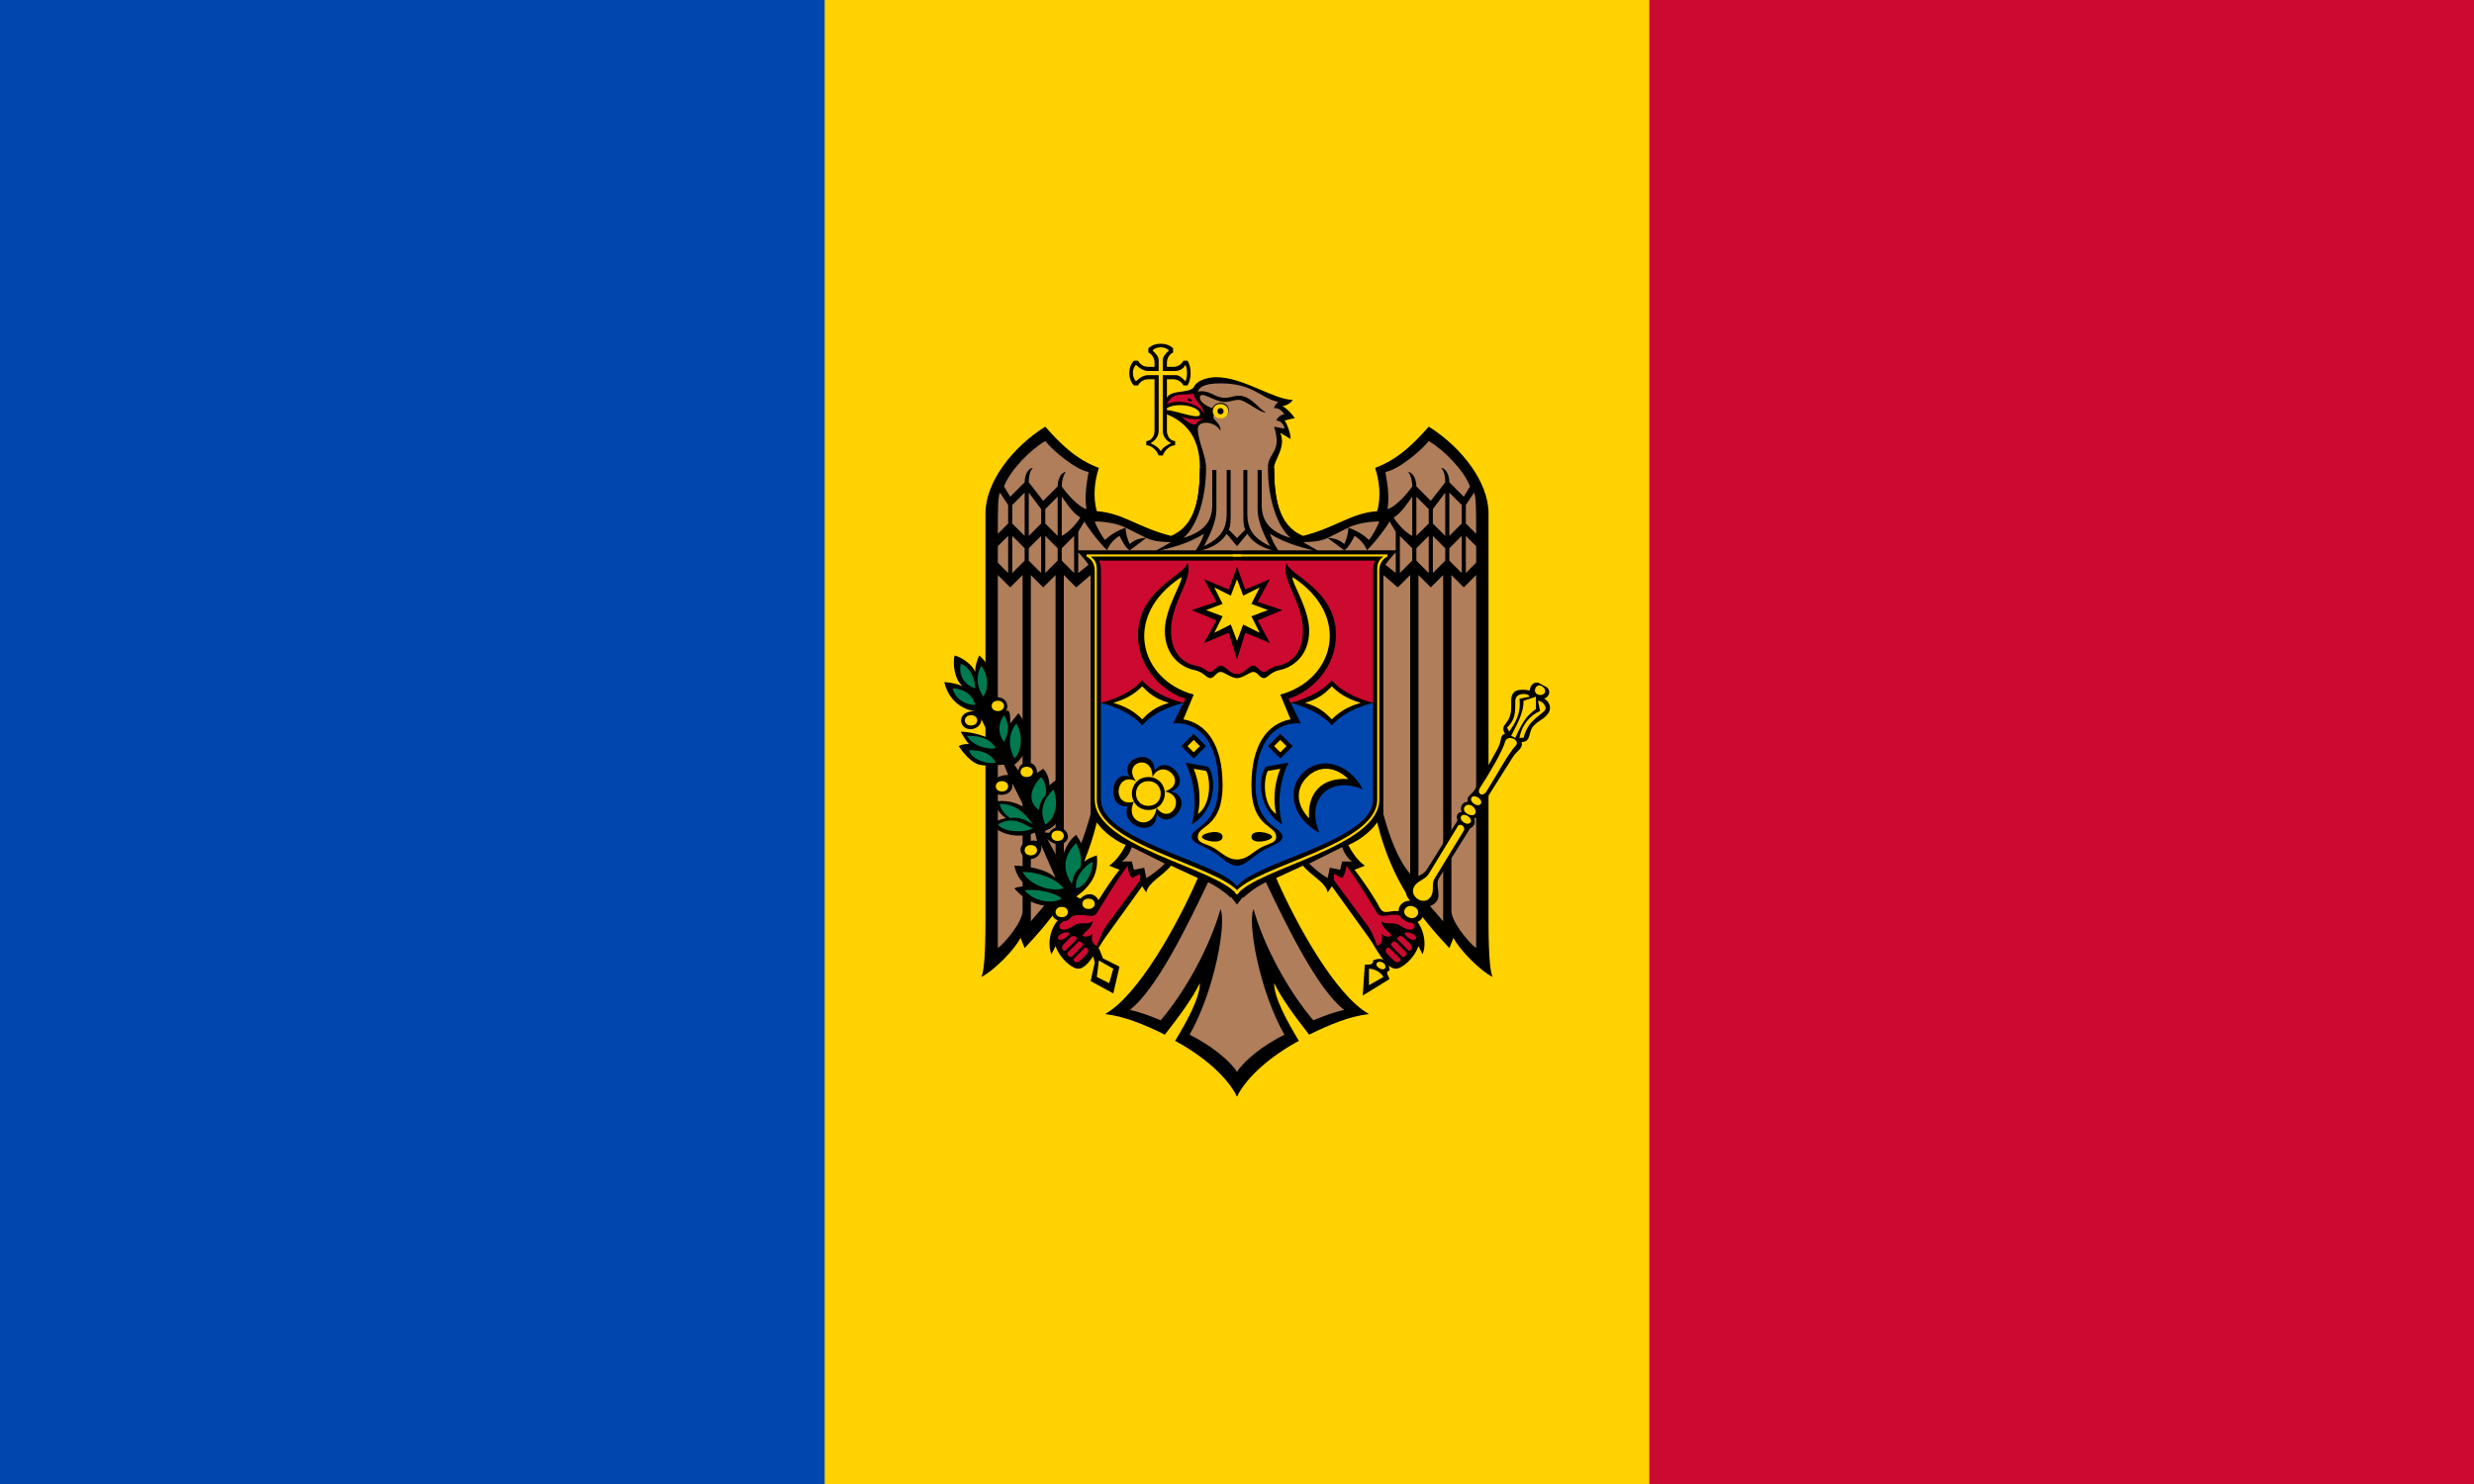
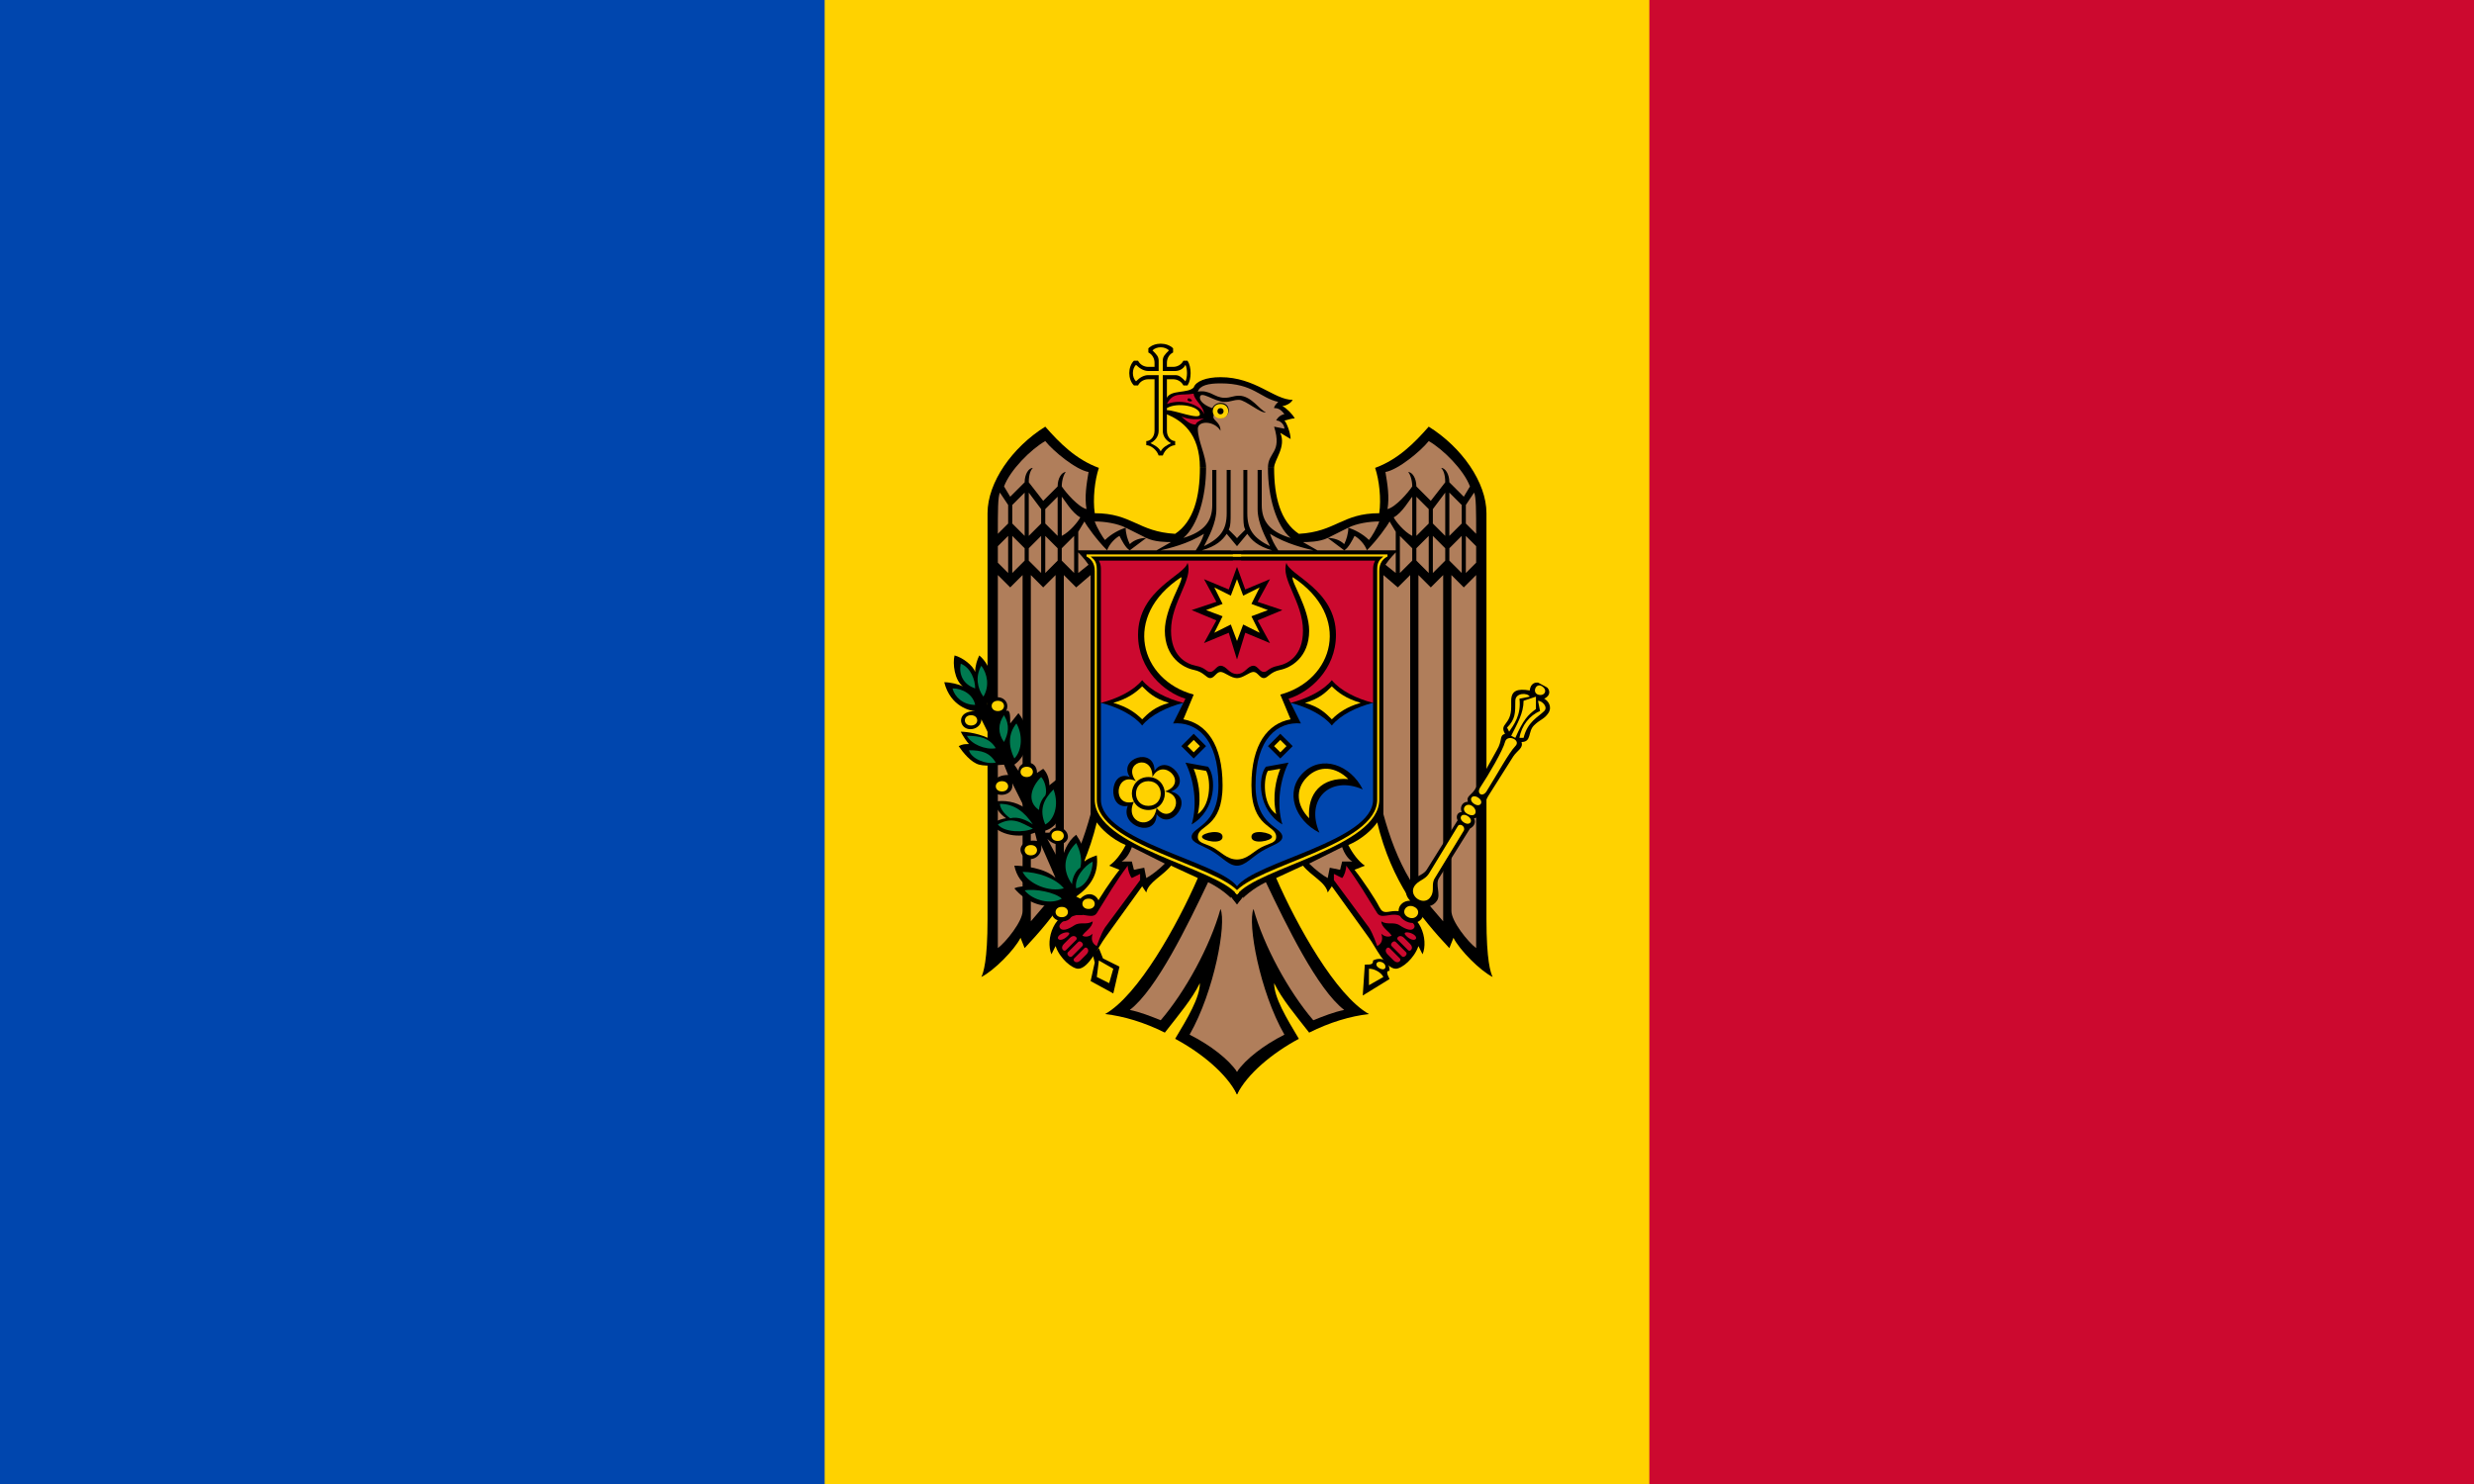
<svg xmlns="http://www.w3.org/2000/svg" xmlns:xlink="http://www.w3.org/1999/xlink" width="1200" height="720" fill="#ffd200">
  <path fill="#cc092f" d="m0 0h1200v720H0Z" />
  <path d="m0 0h800v720H0Z" />
  <path fill="#0046ae" d="m0 0h400v720H0Z" />
-   <path id="a" fill="#000" d="M618 227h-36c0 14-2 28-14 33c-16-4-23-11-36-12c-2-7-1-15 1-21c-11-4-19-12-26-20c-16 10-29 27-29 42v197c0 20-1 26-2 28c6-3 16-13 19-19l2 5c14-15 28-32 35-61c2 3 7 8 14 11c-2 4-5 8-8 10l5 2c-4 5-10 14-12 18s-4 2-8 2c-12 0-16 14-13 21l2-4c2 6 8 11 11 11c5 0 10-11 13-15l18-25l2 3c1-5 8-8 12-13l13 6c-10 23-29 57-45 66c9 1 19 5 29 10c7-9 13-17 17-25c0 7-6 18-12 28c13 7 25 17 30 27l3-8l-3-7v-248l32-6c-12-8-14-22-14-36Z" />
+   <path id="a" fill="#000" d="M600 531l3-7v-297h-21c0 14-3 26-12 32c-18-1-21-10-39-10c-1-7 0-16 2-22c-11-4-19-12-26-20c-16 10-28 27-28 42v197c0 20-2 26-3 28c6-3 16-13 19-19l2 5c14-15 28-32 35-61c2 3 7 8 14 11c-2 4-5 8-8 10l5 2c-4 5-10 14-12 18s-4 2-8 2c-12 0-16 14-13 21l2-4c2 6 8 11 11 11c5 0 10-11 13-15l18-25l2 3c1-5 8-8 12-13l13 6c-10 23-29 57-45 66c9 1 19 4 29 9c7-9 13-16 17-24c0 7-6 17-12 27c13 7 25 17 30 27Z" />
  <use xlink:href="#a" transform="matrix(-1 0 0 1 1200 0)" />
-   <path fill="#000" d="M582 227h36c0-4 6-10 3-17l5 3c0-3-2-8-3-9c1 0 3-1 5-1c-1-2-4-5-6-6c1 0 4-1 5-3c-9 0-24-11-37-11c-5 0-10 2-11 5c-3 3-11 1-13 5v-9h3c2 0 4 1 5 3h2c2-3 2-9 0-12h-2c-1 2-3 3-5 3h-3v-2c0-2 1-4 3-5v-2c-3-3-9-3-12 0v2c2 1 3 3 3 5v2h-3c-2 0-4-1-5-3h-2c-3 3-3 9 0 12h2c1-2 3-3 5-3h3v25c0 3-2 5-4 5v2c2 0 5 2 6 5h2c1-3 4-5 6-5v-2c-2 0-4-2-4-5v-8c7 3 16 9 16 26ZM582 201c0 3-12-2-16-2v-1c5-3 16-1 16 3Z" />
+   <path fill="#000" d="M582 227h36c0-4 6-10 3-17l5 3c0-3-2-8-3-9c1 0 3-1 5-1c-1-2-4-5-6-6c1 0 4-1 5-3c-9 0-18-11-35-11c-7 0-12 2-13 5c-3 3-11 1-13 5v-9h3c2 0 4 1 5 3h2c2-3 2-9 0-12h-2c-1 2-3 3-5 3h-3v-2c0-2 1-4 3-5v-2c-3-3-9-3-12 0v2c2 1 3 3 3 5v2h-3c-2 0-4-1-5-3h-2c-3 3-3 9 0 12h2c1-2 3-3 5-3h3v25c0 3-2 5-4 5v2c2 0 5 2 6 5h2c1-3 4-5 6-5v-2c-2 0-4-2-4-5v-8c7 3 16 9 16 26ZM582 201c0 3-12-2-16-2v-1c5-3 16-1 16 3Z" />
  <g id="b">
-     <path fill="#b07e5b" d="M600 520l3-10v-75l-3 4c-3-4-8-8-14-11c-10 21-25 52-38 62c5 1 10 3 15 5c12-14 24-36 29-54c3 7-3 40-15 61c10 5 19 12 23 18ZM484 460c4-3 12-13 12-18v-163l-6 6l-6-6ZM556 426c2-1 6-4 9-7l-16-8c-1 3-3 6-5 7h5l1 4l5-1ZM500 447l12-14v-154l-6 6l-6-6ZM516 424c6-7 10-18 13-29v-116l-7 6l-6-6ZM489 278v-18l-5 5v8ZM491 278l6-6v-6l-6-6ZM505 278v-18l-6 6v6ZM484 259l5-5v-9l-4-6c-1 2-1 9-1 20ZM507 278l6-6v-6l-6-6ZM497 260v-21l-6 6v9ZM521 278v-18l-6 6v6ZM523 278l5-4c-2-3-5-6-5-6ZM499 260l6-6v-7l-6-8ZM513 260v-19l-6 6v7ZM515 260c4-2 8-7 9-9c-4-2-8-9-9-10ZM523 267h14c-5-5-10-12-11-14l-3 5ZM527 247c-1-6 0-12 1-18c-6-1-17-10-21-15c-7 4-17 14-20 22l3 5l7-7c0-4 2-7 4-7c-1 1-2 3-2 7l7 9l7-7c0-4 2-7 4-7c-1 1-2 4-2 7c2 3 8 10 12 11ZM537 267h11c-2-1-4-5-5-7c-2 1-5 4-6 7ZM536 262c3-3 7-5 10-6c-4-2-10-3-15-3c1 3 4 8 5 9ZM548 264c2-2 5-3 8-3l-10-5c0 3 1 6 2 8ZM548 267h13l7-4c-2 0-8 0-12-2ZM563 267h17c2-3 3-5 4-8c-8 5-17 7-21 8ZM583 267h20v-2h-3l-5-6c-2 3-5 6-12 8ZM584 265c8-4 11-8 11-16v-21h2v22c0 2 0 5-1 7l4 4l3-4v-40l-18 10c0 14-4 28-11 34c10-3 14-8 14-16v-17h2v19c0 7-4 14-6 18Z" />
+     <path fill="#b07e5b" d="M600 520l3-10v-75l-3 4c-3-4-8-8-14-11c-10 21-25 52-38 62c5 1 10 3 15 5c12-14 24-36 29-54c3 7-3 40-15 61c10 5 19 12 23 18ZM484 460c4-3 12-13 12-18v-163l-6 6l-6-6ZM556 426c2-1 6-4 9-7l-16-8c-1 3-3 6-5 7h5l1 4l5-1ZM500 447l12-14v-154l-6 6l-6-6ZM516 427v-148l6 6l7-6v116c-3 11-7 22-13 32ZM489 278v-18l-5 5v8ZM491 278l6-6v-6l-6-6ZM505 278v-18l-6 6v6ZM484 259l5-5v-9l-4-6c-1 2-1 9-1 20ZM507 278l6-6v-6l-6-6ZM497 260v-21l-6 6v9ZM521 278v-18l-6 6v6ZM523 278l5-4c-2-3-5-6-5-6ZM499 260l6-6v-7l-6-8ZM513 260v-19l-6 6v7ZM515 260c4-2 8-7 9-9c-4-2-8-9-9-10ZM523 267h14c-5-5-10-12-11-14l-3 5ZM527 247c-1-6 0-12 1-18c-6-1-17-10-21-15c-7 4-17 14-20 22l3 5l7-7c0-4 2-7 4-7c-1 1-2 3-2 7l7 9l7-7c0-4 2-7 4-7c-1 1-2 4-2 7c2 3 8 10 12 11ZM537 267h11c-2-1-4-5-5-7c-2 1-5 4-6 7ZM536 262c3-3 7-5 10-6c-4-2-10-3-15-3c1 3 4 8 5 9ZM548 264c2-2 5-3 8-3l-10-5c0 3 1 6 2 8ZM548 267h13l7-4c-2 0-8 0-12-2ZM563 267h17c2-3 3-5 4-8c-8 5-17 7-21 8ZM583 267h20v-2h-3l-5-6c-2 3-5 6-12 8ZM584 265c8-4 11-8 11-16v-21h2v22c0 2 0 5-1 7l4 4l3-4v-40l-18 10c0 14-4 28-11 34c10-3 14-8 14-16v-17h2v19c0 7-4 14-6 18Z" />
    <path fill="#cc092f" d="M517 461l5-5c1-1-1-3-3-1l-3 3c-2 2 0 4 1 3ZM515 453c-4 2-1 5 3 1c2-2-1-2-3-1ZM532 459c0 0 2-6 4-9l17-23v-3l-4 2c-1-1-2-4-2-6c-6 8-10 15-15 23c-2 3-6 0-10 1s-9 4-8 6s4 1 7-1s6 0 9-2c0 3-4 5-5 7c2 1 4 0 5-1c-1 3 0 5 2 6ZM520 464l5-5c1-1-1-3-2-2l-5 5c-1 1 1 3 2 2ZM524 466l3-3c2-2 0-4-1-3l-5 5c-1 1 1 3 3 1ZM534 341c8-2 16-6 20-11c4 5 12 9 20 11l1-2c-10-3-23-14-23-31c0-22 23-29 24-35c3 8-8 19-8 33c0 12 7 16 12 17s5 3 7 3s3-3 5-3c3 0 4 4 8 4l2-1v-6h-2l-4-13l-12 5l6-11l-12-5l12-4l-6-11l12 5l4-11l2 1v-4h-68h-1c1 2 1 3 1 5Z" />
    <path d="M593 406c0 4-10 2-10 0s10-4 10 0ZM592 326c-2 0-3 3-5 3s-3-3-8-4s-14-6-14-19c0-11 9-24 8-26c-29 19-20 50 6 57l-5 12c11 2 19 12 19 32c0 21-12 19-12 25c0 3 3 3 7 5s7 6 12 6v-88c-3 0-6-3-8-3ZM597 289l-8-4l4 8l-8 3l8 3l-4 8l8-4l3 8v-30ZM554 349c3-3 6-6 13-8c-7-2-10-5-13-8c-3 3-7 6-14 8c7 2 11 5 14 8ZM579 365l3-3l-3-3l-3 3ZM581 395c7-5 6-18 4-21l-6-1c2 5 4 13 2 22ZM600 434l1-1c-10-13-69-23-69-45v-112c0-4-2-5-3-6h73v-1h-75v1c2 1 4 3 4 7v111c0 23 59 33 69 46Z" />
  </g>
  <use xlink:href="#b" transform="matrix(-1 0 0 1 1200 0)" />
  <path fill="#b07e5b" d="M585 227h30c0-8 7-7 3-20l5 1c0-2-2-4-4-4c1-2 3-3 4-3c-2-3-4-3-5-3c0-1 1-2 2-3c-9-2-12-9-28-9c-6 0-10 1-11 4c6-1 8 3 13 3c3 0 4-1 7-1c6 0 10 7 13 8c-2 1-10-6-13-6s-4 1-7 1c-5 0-12-6-12-2c0 2 3 4 6 5c2-4 8-3 8 1s-5 5-7 2c-2 3 3 3 3 8c-3-5-11-5-11-1c0 6 4 13 4 19Z" />
  <path fill="#cc092f" d="M580 206c0-1 2-2 4-3c-5 1-9 0-11-1c3 3 5 4 7 4ZM584 201c0-4-5-7-5-10c-6 1-10-1-13 5c8-3 17 1 18 5ZM578 194c1 1-2 1-2 0s1-1 2 0Z" />
  <path fill="#000" d="M540 482l3-13l-8-4l-2-5l-3 3l1 4l-2 9ZM512 446c3 2 7 1 8-2h5c0-2 4 1 7-2c4-4-2-12-8-6l-2-1c7-5 11-11 10-20c-3 1-5 2-6 3c1-5-2-10-4-13c-4 3-7 9-7 15l-7-13c5 5 10 2 10-1c0-4-6-7-9-2h-2v-1c10-3 9-17 7-26l-5 4c0-3-1-6-3-8l-3 2c0-7-9-6-9-1l-2-3c7-5 9-16 2-25l-4 5c0-4 0-7-2-6c3-6-6-10-9-3v-1c5-7 2-18-4-23c-1 2-2 5-2 8c-1-3-6-7-10-8c-1 4 0 12 4 15c-2-1-6-2-9-2c3 12 13 14 15 14c-8 0-8 6-5 8s8 0 8-4l5 10c-5-3-12-4-15-4c1 2 3 5 4 6c-2 0-3 0-5 1c2 3 6 8 10 9s10 0 12 0l2 5c-7 0-9 5-7 8s10 2 9-4l6 12c-4-3-10-4-15-3c1 3 3 6 6 8c-1 0-5 1-7 3c4 5 13 7 21 4l1 4c-6-1-10 3-7 7s10 1 9-5l7 16c-5-5-16-6-20-6c1 5 4 9 7 10c-2 0-5 0-7 1c5 6 13 10 21 8c-3 1-4 5-1 7ZM661 483l13-8c-1-2-2-4 0-4c0-5-4-7-8-5c0 2-1 2-4 2ZM682 447c6 3 11-3 7-7c3 0 6 0 8-3s-1-8 1-11l15-24c2-1 3-3 2-5c2 0 4-3 2-5c3 1 3-3 5-6l12-19c2-3 5-4 4-7c5 0 3-5 6-8s5-3 7-6s0-6-2-7c8-4-6-13-7-4c-6-1-9 0-9 5v3c0 9-6 8-3 13c-3 1-1 3-4 8l-10 18c-2 4-5 4-4 7c-3 0-4 3-3 5c-2 0-3 2-2 4l-15 24c-2 3-6 3-9 7c-2 3-1 6 1 8c-6 0-8 7-2 10Z" />
  <path d="M664 478l7-4c-1-2-4-4-7-4ZM672 469c0-2-3-3-4-2c-2 2 4 5 4 2ZM683 445c4 2 7-3 3-5s-7 3-3 5ZM694 435c2-3 0-6 2-9l14-23c1-2-2-4-3-2l-14 23c-2 3-5 3-7 6c-3 5 5 10 8 5ZM710 399c3 2 5-1 2-3s-5 1-2 3ZM712 395c4 2 5-2 2-4s-6 2-2 4ZM715 390c3 2 5-1 2-3s-5 1-2 3ZM721 384c5-8 11-19 14-22s-4-6-5-2s-8 16-12 22c-2 3 1 5 3 2ZM735 358c4-9 6-11 10-14v-6l-6 2c0 6-3 11-6 17ZM732 355c2-3 6-8 5-16l5-1c-1-2-7-2-7 2c0 6 0 9-4 13ZM737 358h2c2-8 7-10 10-13c2-2-1-5-3-5l1 5c-5 2-9 7-10 13ZM746 337c3 1 5-2 2-4s-5 3-2 4ZM755 336l-1-14l-12 7ZM752 332l-5-3l5-3ZM561 392c7 9 15-6 4-8c12-4-1-17-6-7c0-12-15-7-8 2c-10-5-12 13-1 10c-5 10 9 15 11 3ZM635 397c-1-12 6-20 19-19c-6-6-14-7-20-1s-5 14 1 20ZM563 219c1-2 3-3 5-4c-2-1-4-3-4-6v-27h6c2 0 3 1 5 3c1-2 1-6 0-8c-1 2-3 3-5 3h-6v-5c0-2 1-3 3-5c-2-2-6-2-8 0c2 2 3 3 3 5v5h-5c-2 0-4-1-6-3c-2 2-2 6 0 8c2-2 4-3 6-3h5v27c0 3-2 5-4 6c2 1 4 2 5 4ZM557 393c-5 0-8-4-8-8s3-8 8-8s8 4 8 8s-3 8-8 8ZM557 391c4 0 6-3 6-6s-2-6-6-6s-6 3-6 6s2 6 6 6ZM592 203c-5 0-5-7 0-7s5 7 0 7ZM592 201c2 0 2-3 0-3s-2 3 0 3ZM515 445c-4 0-4-5 0-5s4 5 0 5ZM500 415c-4 0-4-5 0-5s4 5 0 5ZM528 441c-4 0-4-5 0-5s4 5 0 5ZM486 384c-4 0-4-5 0-5s4 5 0 5ZM513 408c-4 0-4-5 0-5s4 5 0 5ZM471 352c-4 0-4-5 0-5s4 5 0 5ZM498 377c-4 0-4-5 0-5s4 5 0 5ZM484 345c-4 0-4-5 0-5s4 5 0 5ZM533 466l-1 8l6 3l2-7Z" />
  <path fill="#0046ae" d="M561 395c0 12-18 6-14-4c-10 2-9-18 1-14c-6-9 12-15 12-3c6-9 19 6 8 10c12 3 0 20-7 11ZM578 400c3-10 1-22-3-30l11 2c4 5 4 21-8 28ZM600 430c9-12 66-22 66-42v-47c-8 2-16 6-20 11c-4-5-12-9-20-11l5 10c-11-1-22 7-22 30c0 20 13 20 13 25c0 3-5 4-10 7s-8 7-12 7s-7-4-12-7s-10-4-10-7c0-5 13-5 13-25c0-23-11-31-22-30l5-10c-8 2-16 6-20 11c-4-5-12-9-20-11v47c0 20 57 30 66 42ZM579 368l-6-6l6-6l6 6ZM622 400c-12-7-12-23-8-28l11-2c-4 8-6 20-3 30ZM640 404c-12-6-17-20-8-29s23-4 29 8c-16-7-28 5-21 21ZM621 368l-6-6l6-6l6 6Z" />
  <path fill="#007a50" d="M496 423c3 6 13 10 20 8c-4-5-13-8-20-8ZM497 432c5-1 15 1 18 4c-5 3-14 1-18-4ZM530 418c-4 2-9 8-8 13c5-1 8-8 8-13ZM522 409c2 4 3 8 2 12c-2 1-4 5-4 8c-5-7-4-14 2-20ZM511 383c-5 5-7 10-4 17c4-2 7-9 4-17ZM505 377c-5 5-7 12-1 16c0-2 1-5 3-7c1-2 0-7-2-9ZM484 400c7-4 11-1 17 2c-4 2-14 2-17-2ZM485 390c0 2 2 5 5 7c4-1 8 1 11 3c-4-6-9-10-16-10ZM493 351c-4 5-4 11-1 17c4-4 4-12 1-17ZM487 347c-3 4-3 9 0 13c2-4 3-8 0-13ZM470 364c1 4 8 7 13 6c-3-5-7-6-13-6ZM469 357c2 4 9 7 14 6c-3-5-8-6-14-6ZM476 323c-3 5-2 11 1 15c3-5 2-11-1-15ZM462 334c5 0 10 3 11 8c-6 0-10-4-11-8ZM466 322c-1 5 1 10 7 12c0-4-2-10-7-12Z" />
</svg>
